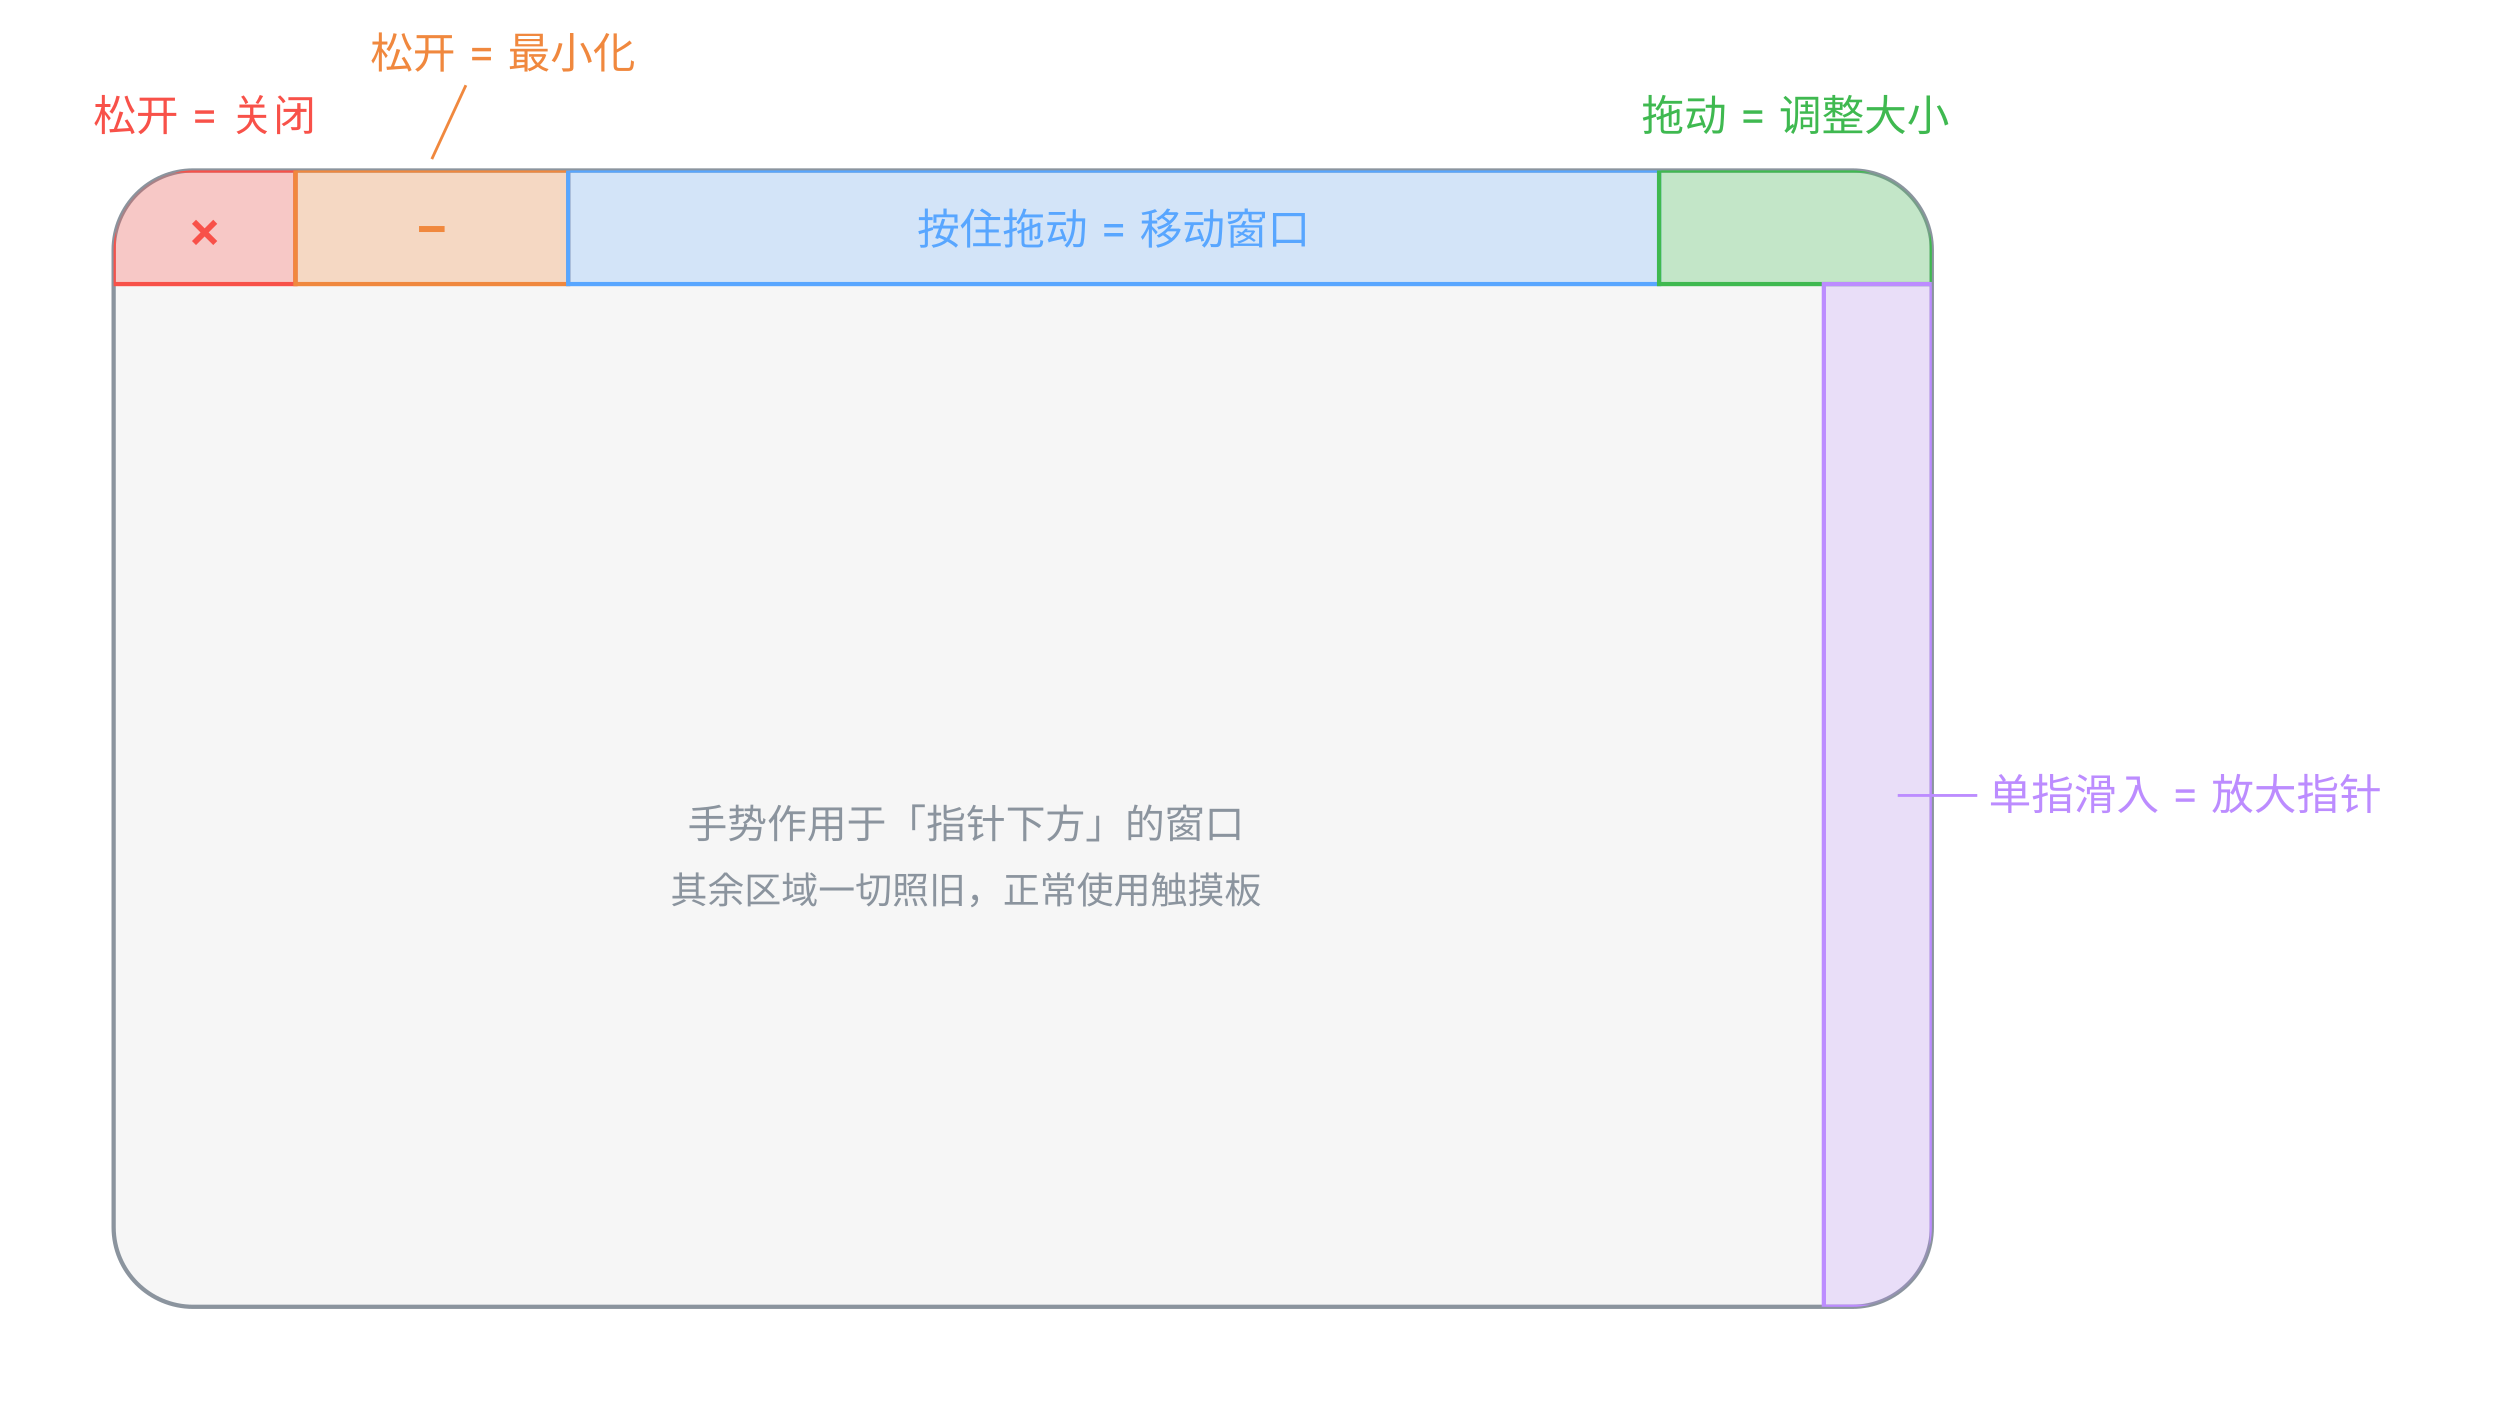
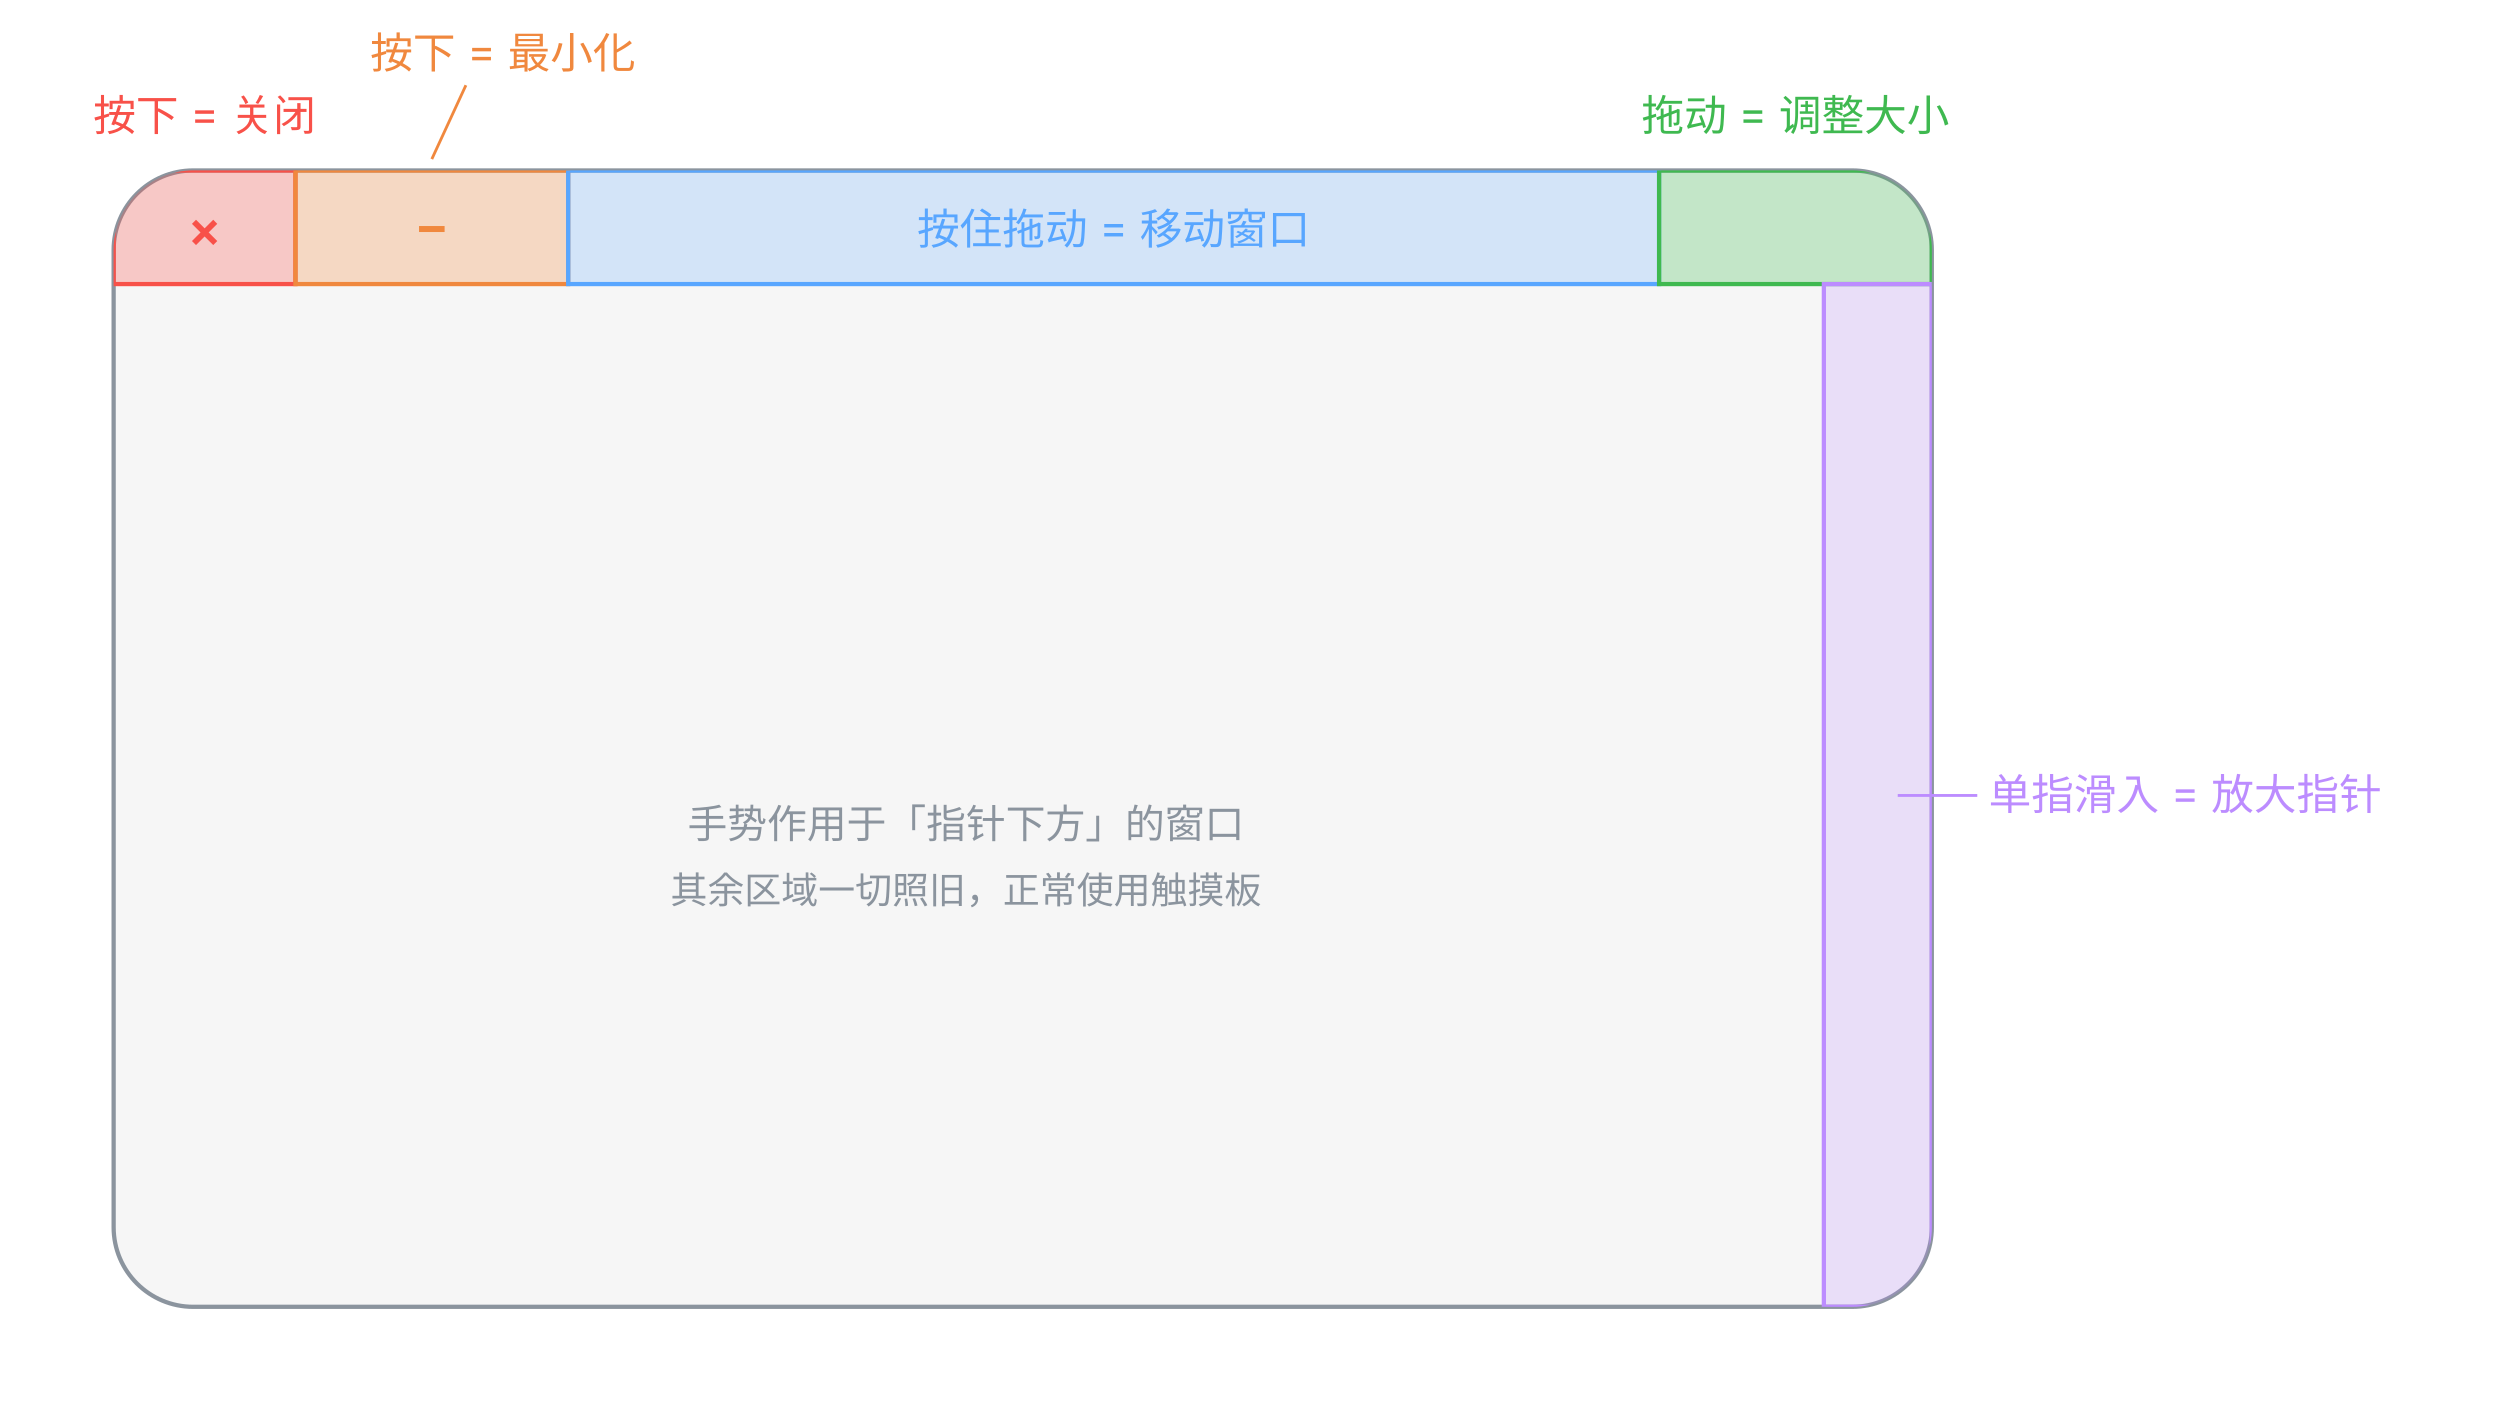
<svg xmlns="http://www.w3.org/2000/svg" viewBox="0 0 880 500" font-family="-apple-system, 'PingFang SC', 'Microsoft YaHei', sans-serif">
  <defs>
    <clipPath id="pad">
      <rect x="40" y="60" width="640" height="400" rx="28" />
    </clipPath>
  </defs>
  <rect x="40" y="60" width="640" height="400" rx="28" fill="#88888812" stroke="#8b949e" stroke-width="1.5" />
  <g clip-path="url(#pad)">
    <rect x="40" y="60" width="64" height="40" fill="#f85149" fill-opacity="0.28" stroke="#f85149" stroke-width="1.5" />
    <rect x="104" y="60" width="96" height="40" fill="#f0883e" fill-opacity="0.28" stroke="#f0883e" stroke-width="1.5" />
    <rect x="200" y="60" width="384" height="40" fill="#58a6ff" fill-opacity="0.22" stroke="#58a6ff" stroke-width="1.5" />
    <rect x="584" y="60" width="96" height="40" fill="#3fb950" fill-opacity="0.28" stroke="#3fb950" stroke-width="1.5" />
    <rect x="642" y="100" width="38" height="360" fill="#bc8cff" fill-opacity="0.22" stroke="#bc8cff" stroke-width="1.5" />
  </g>
  <text x="72" y="87" text-anchor="middle" font-size="18" font-weight="600" fill="#f85149">×</text>
  <text x="152" y="86" text-anchor="middle" font-size="18" font-weight="700" fill="#f0883e">–</text>
  <text x="392" y="86" text-anchor="middle" font-size="15" fill="#58a6ff">按住拖动 = 移动窗口</text>
-   <text x="72" y="46" text-anchor="middle" font-size="15" fill="#f85149">松开 = 关闭</text>
-   <text x="177" y="24" text-anchor="middle" font-size="15" fill="#f0883e">松开 = 最小化</text>
+   <text x="72" y="46" text-anchor="middle" font-size="15" fill="#f85149">按下 = 关闭</text>
+   <text x="177" y="24" text-anchor="middle" font-size="15" fill="#f0883e">按下 = 最小化</text>
  <line x1="164" y1="30" x2="152" y2="56" stroke="#f0883e" stroke-width="1" />
  <text x="632" y="46" text-anchor="middle" font-size="15" fill="#3fb950">拖动 = 调整大小</text>
  <text x="700" y="285" font-size="15" fill="#bc8cff">单指滑入 = 放大指针</text>
  <line x1="696" y1="280" x2="668" y2="280" stroke="#bc8cff" stroke-width="1" />
  <text x="340" y="295" text-anchor="middle" font-size="14" fill="#8b949e">手势作用于「指针下方」的窗口</text>
  <text x="340" y="318" text-anchor="middle" font-size="13" fill="#8b949e">其余区域一切照旧，正常使用触摸板</text>
</svg>
